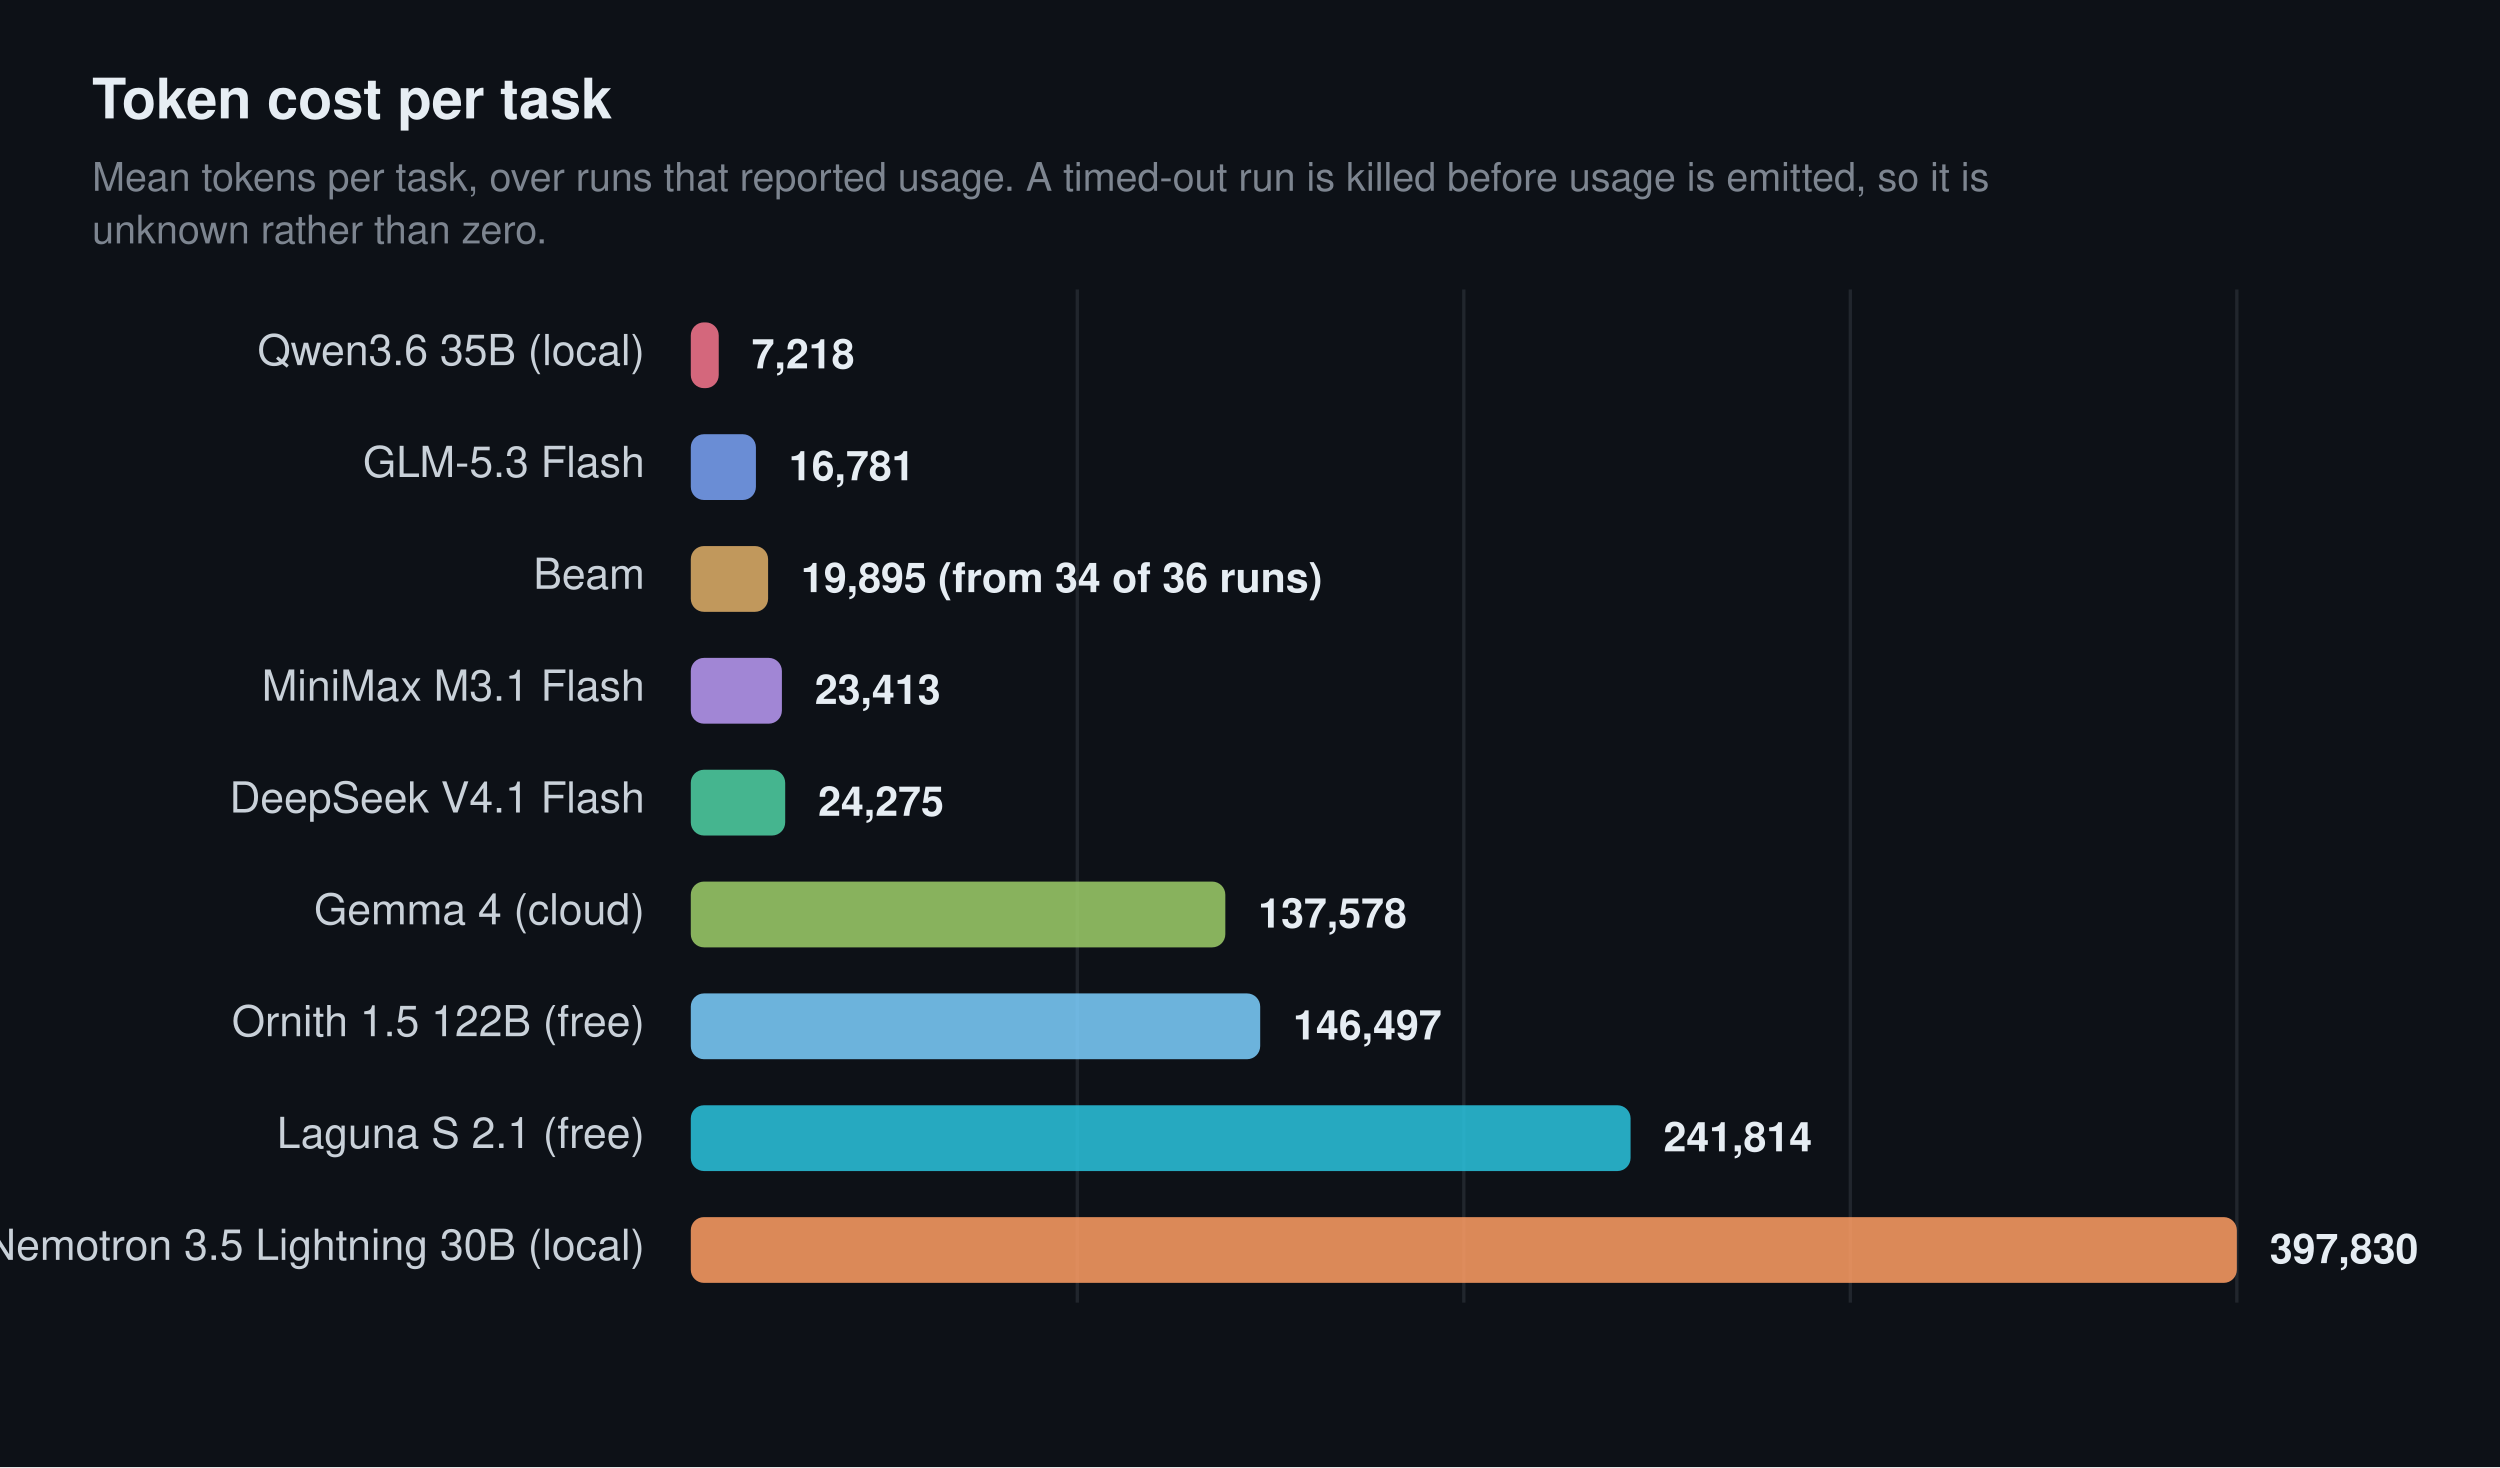
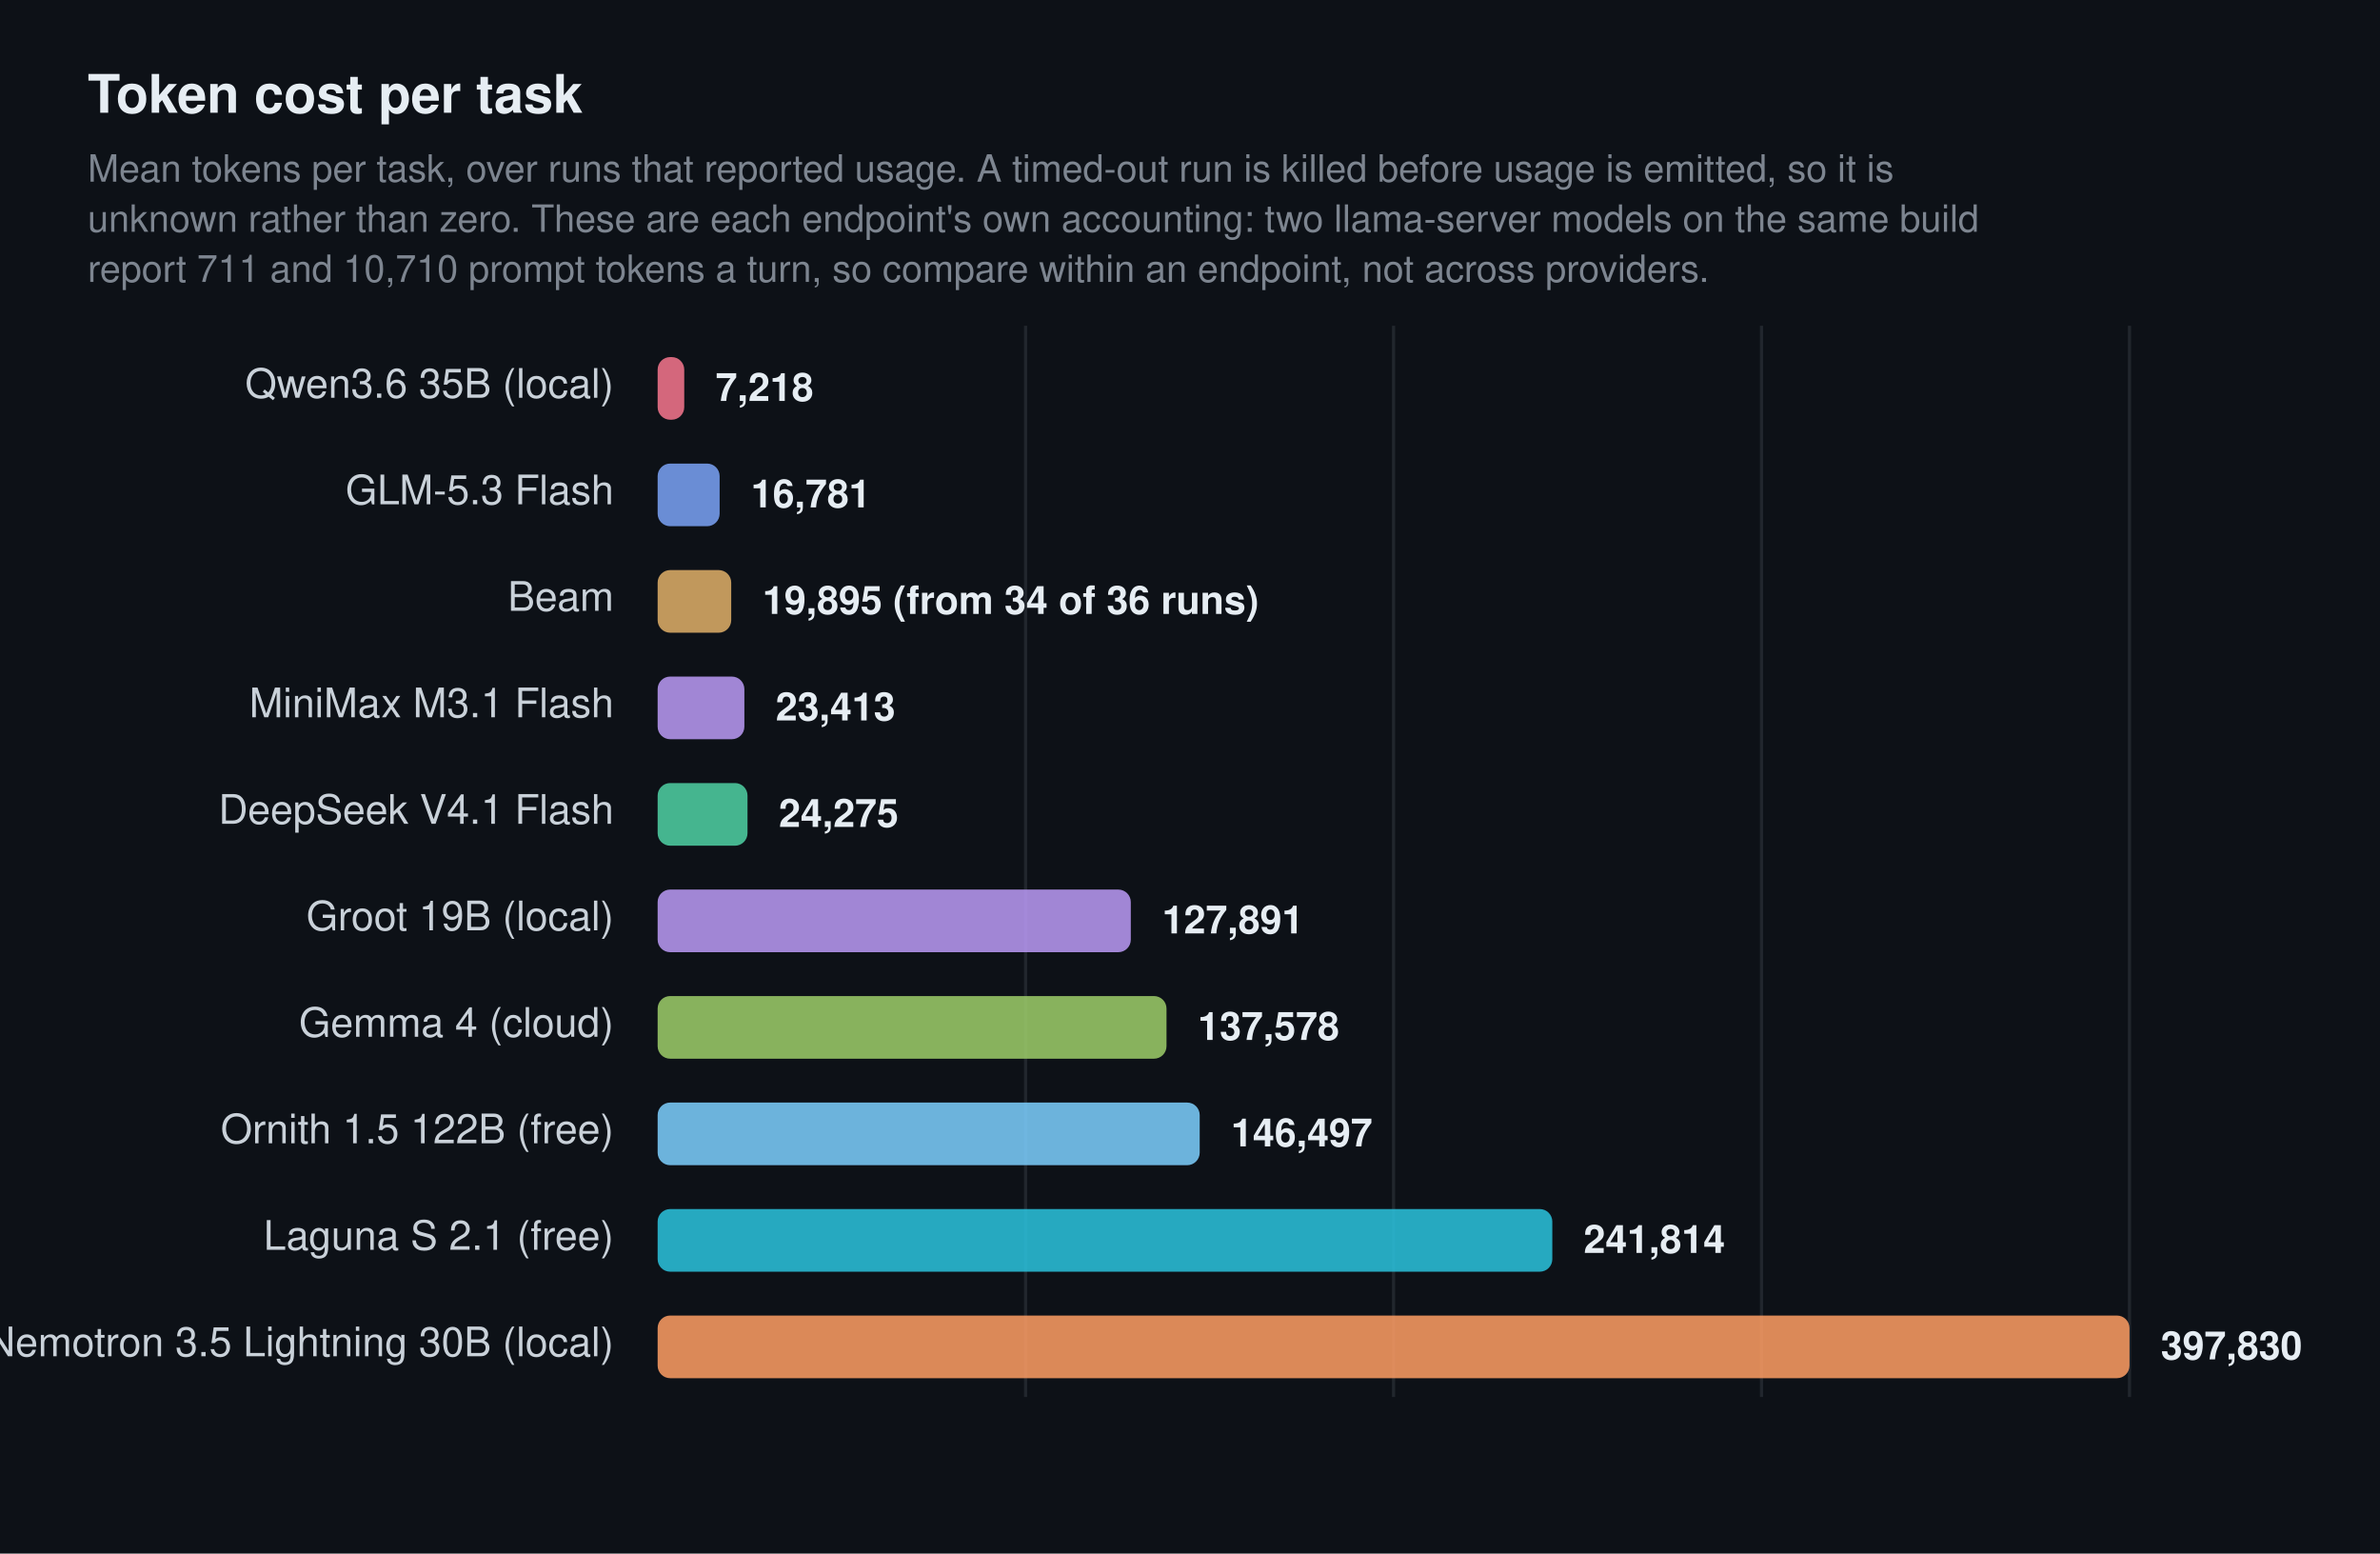
- <svg xmlns="http://www.w3.org/2000/svg" width="760" height="446" viewBox="0 0 760 446" font-family="ui-sans-serif, -apple-system, Segoe UI, Helvetica, Arial, sans-serif">
+ <svg xmlns="http://www.w3.org/2000/svg" width="760" height="496" viewBox="0 0 760 496" font-family="ui-sans-serif, -apple-system, Segoe UI, Helvetica, Arial, sans-serif">
  <rect width="100%" height="100%" fill="#0d1117" />
  <text x="28" y="36" fill="#e6edf3" font-size="17" font-weight="600">Token cost per task</text>
  <text x="28" y="58" fill="#7d8590" font-size="12">Mean tokens per task, over runs that reported usage. A timed-out run is killed before usage is emitted, so it is</text>
-   <text x="28" y="74" fill="#7d8590" font-size="12">unknown rather than zero.</text>
-   <line x1="327.5" y1="88" x2="327.5" y2="396" stroke="#21262d" stroke-width="1" />
-   <line x1="445.0" y1="88" x2="445.0" y2="396" stroke="#21262d" stroke-width="1" />
-   <line x1="562.5" y1="88" x2="562.5" y2="396" stroke="#21262d" stroke-width="1" />
-   <line x1="680.0" y1="88" x2="680.0" y2="396" stroke="#21262d" stroke-width="1" />
-   <text x="196" y="111" fill="#c9d1d9" font-size="13" text-anchor="end">Qwen3.6 35B (local)</text>
-   <rect x="210" y="98" width="8.5" height="20" rx="4" fill="#f7768e" opacity="0.85" />
-   <text x="228.5" y="112" fill="#e6edf3" font-size="12.5" font-weight="600">7,218</text>
-   <text x="196" y="145" fill="#c9d1d9" font-size="13" text-anchor="end">GLM-5.3 Flash</text>
-   <rect x="210" y="132" width="19.8" height="20" rx="4" fill="#7aa2f7" opacity="0.85" />
-   <text x="239.8" y="146" fill="#e6edf3" font-size="12.5" font-weight="600">16,781</text>
-   <text x="196" y="179" fill="#c9d1d9" font-size="13" text-anchor="end">Beam</text>
-   <rect x="210" y="166" width="23.5" height="20" rx="4" fill="#e0af68" opacity="0.85" />
-   <text x="243.5" y="180" fill="#e6edf3" font-size="12.5" font-weight="600">19,895  (from 34 of 36 runs)</text>
-   <text x="196" y="213" fill="#c9d1d9" font-size="13" text-anchor="end">MiniMax M3.1 Flash</text>
-   <rect x="210" y="200" width="27.7" height="20" rx="4" fill="#bb9af7" opacity="0.85" />
-   <text x="247.7" y="214" fill="#e6edf3" font-size="12.5" font-weight="600">23,413</text>
-   <text x="196" y="247" fill="#c9d1d9" font-size="13" text-anchor="end">DeepSeek V4.1 Flash</text>
-   <rect x="210" y="234" width="28.7" height="20" rx="4" fill="#4fd1a5" opacity="0.85" />
-   <text x="248.7" y="248" fill="#e6edf3" font-size="12.5" font-weight="600">24,275</text>
-   <text x="196" y="281" fill="#c9d1d9" font-size="13" text-anchor="end">Gemma 4 (cloud)</text>
-   <rect x="210" y="268" width="162.5" height="20" rx="4" fill="#9ece6a" opacity="0.85" />
-   <text x="382.5" y="282" fill="#e6edf3" font-size="12.5" font-weight="600">137,578</text>
-   <text x="196" y="315" fill="#c9d1d9" font-size="13" text-anchor="end">Ornith 1.5 122B (free)</text>
-   <rect x="210" y="302" width="173.1" height="20" rx="4" fill="#7dcfff" opacity="0.85" />
-   <text x="393.1" y="316" fill="#e6edf3" font-size="12.5" font-weight="600">146,497</text>
-   <text x="196" y="349" fill="#c9d1d9" font-size="13" text-anchor="end">Laguna S 2.1 (free)</text>
-   <rect x="210" y="336" width="285.7" height="20" rx="4" fill="#2ac3de" opacity="0.85" />
-   <text x="505.7" y="350" fill="#e6edf3" font-size="12.5" font-weight="600">241,814</text>
-   <text x="196" y="383" fill="#c9d1d9" font-size="13" text-anchor="end">Nemotron 3.5 Lightning 30B (local)</text>
-   <rect x="210" y="370" width="470.0" height="20" rx="4" fill="#ff9e64" opacity="0.85" />
-   <text x="690.0" y="384" fill="#e6edf3" font-size="12.5" font-weight="600">397,830</text>
+   <text x="28" y="74" fill="#7d8590" font-size="12">unknown rather than zero. These are each endpoint's own accounting: two llama-server models on the same build</text>
+   <text x="28" y="90" fill="#7d8590" font-size="12">report 711 and 10,710 prompt tokens a turn, so compare within an endpoint, not across providers.</text>
+   <line x1="327.5" y1="104" x2="327.5" y2="446" stroke="#21262d" stroke-width="1" />
+   <line x1="445.0" y1="104" x2="445.0" y2="446" stroke="#21262d" stroke-width="1" />
+   <line x1="562.5" y1="104" x2="562.5" y2="446" stroke="#21262d" stroke-width="1" />
+   <line x1="680.0" y1="104" x2="680.0" y2="446" stroke="#21262d" stroke-width="1" />
+   <text x="196" y="127" fill="#c9d1d9" font-size="13" text-anchor="end">Qwen3.6 35B (local)</text>
+   <rect x="210" y="114" width="8.5" height="20" rx="4" fill="#f7768e" opacity="0.85" />
+   <text x="228.5" y="128" fill="#e6edf3" font-size="12.5" font-weight="600">7,218</text>
+   <text x="196" y="161" fill="#c9d1d9" font-size="13" text-anchor="end">GLM-5.3 Flash</text>
+   <rect x="210" y="148" width="19.8" height="20" rx="4" fill="#7aa2f7" opacity="0.85" />
+   <text x="239.8" y="162" fill="#e6edf3" font-size="12.5" font-weight="600">16,781</text>
+   <text x="196" y="195" fill="#c9d1d9" font-size="13" text-anchor="end">Beam</text>
+   <rect x="210" y="182" width="23.5" height="20" rx="4" fill="#e0af68" opacity="0.85" />
+   <text x="243.5" y="196" fill="#e6edf3" font-size="12.5" font-weight="600">19,895  (from 34 of 36 runs)</text>
+   <text x="196" y="229" fill="#c9d1d9" font-size="13" text-anchor="end">MiniMax M3.1 Flash</text>
+   <rect x="210" y="216" width="27.7" height="20" rx="4" fill="#bb9af7" opacity="0.85" />
+   <text x="247.7" y="230" fill="#e6edf3" font-size="12.5" font-weight="600">23,413</text>
+   <text x="196" y="263" fill="#c9d1d9" font-size="13" text-anchor="end">DeepSeek V4.1 Flash</text>
+   <rect x="210" y="250" width="28.7" height="20" rx="4" fill="#4fd1a5" opacity="0.85" />
+   <text x="248.7" y="264" fill="#e6edf3" font-size="12.5" font-weight="600">24,275</text>
+   <text x="196" y="297" fill="#c9d1d9" font-size="13" text-anchor="end">Groot 19B (local)</text>
+   <rect x="210" y="284" width="151.1" height="20" rx="4" fill="#bb9af7" opacity="0.85" />
+   <text x="371.1" y="298" fill="#e6edf3" font-size="12.5" font-weight="600">127,891</text>
+   <text x="196" y="331" fill="#c9d1d9" font-size="13" text-anchor="end">Gemma 4 (cloud)</text>
+   <rect x="210" y="318" width="162.5" height="20" rx="4" fill="#9ece6a" opacity="0.85" />
+   <text x="382.5" y="332" fill="#e6edf3" font-size="12.5" font-weight="600">137,578</text>
+   <text x="196" y="365" fill="#c9d1d9" font-size="13" text-anchor="end">Ornith 1.5 122B (free)</text>
+   <rect x="210" y="352" width="173.1" height="20" rx="4" fill="#7dcfff" opacity="0.85" />
+   <text x="393.1" y="366" fill="#e6edf3" font-size="12.5" font-weight="600">146,497</text>
+   <text x="196" y="399" fill="#c9d1d9" font-size="13" text-anchor="end">Laguna S 2.1 (free)</text>
+   <rect x="210" y="386" width="285.7" height="20" rx="4" fill="#2ac3de" opacity="0.85" />
+   <text x="505.7" y="400" fill="#e6edf3" font-size="12.5" font-weight="600">241,814</text>
+   <text x="196" y="433" fill="#c9d1d9" font-size="13" text-anchor="end">Nemotron 3.5 Lightning 30B (local)</text>
+   <rect x="210" y="420" width="470.0" height="20" rx="4" fill="#ff9e64" opacity="0.85" />
+   <text x="690.0" y="434" fill="#e6edf3" font-size="12.5" font-weight="600">397,830</text>
</svg>
